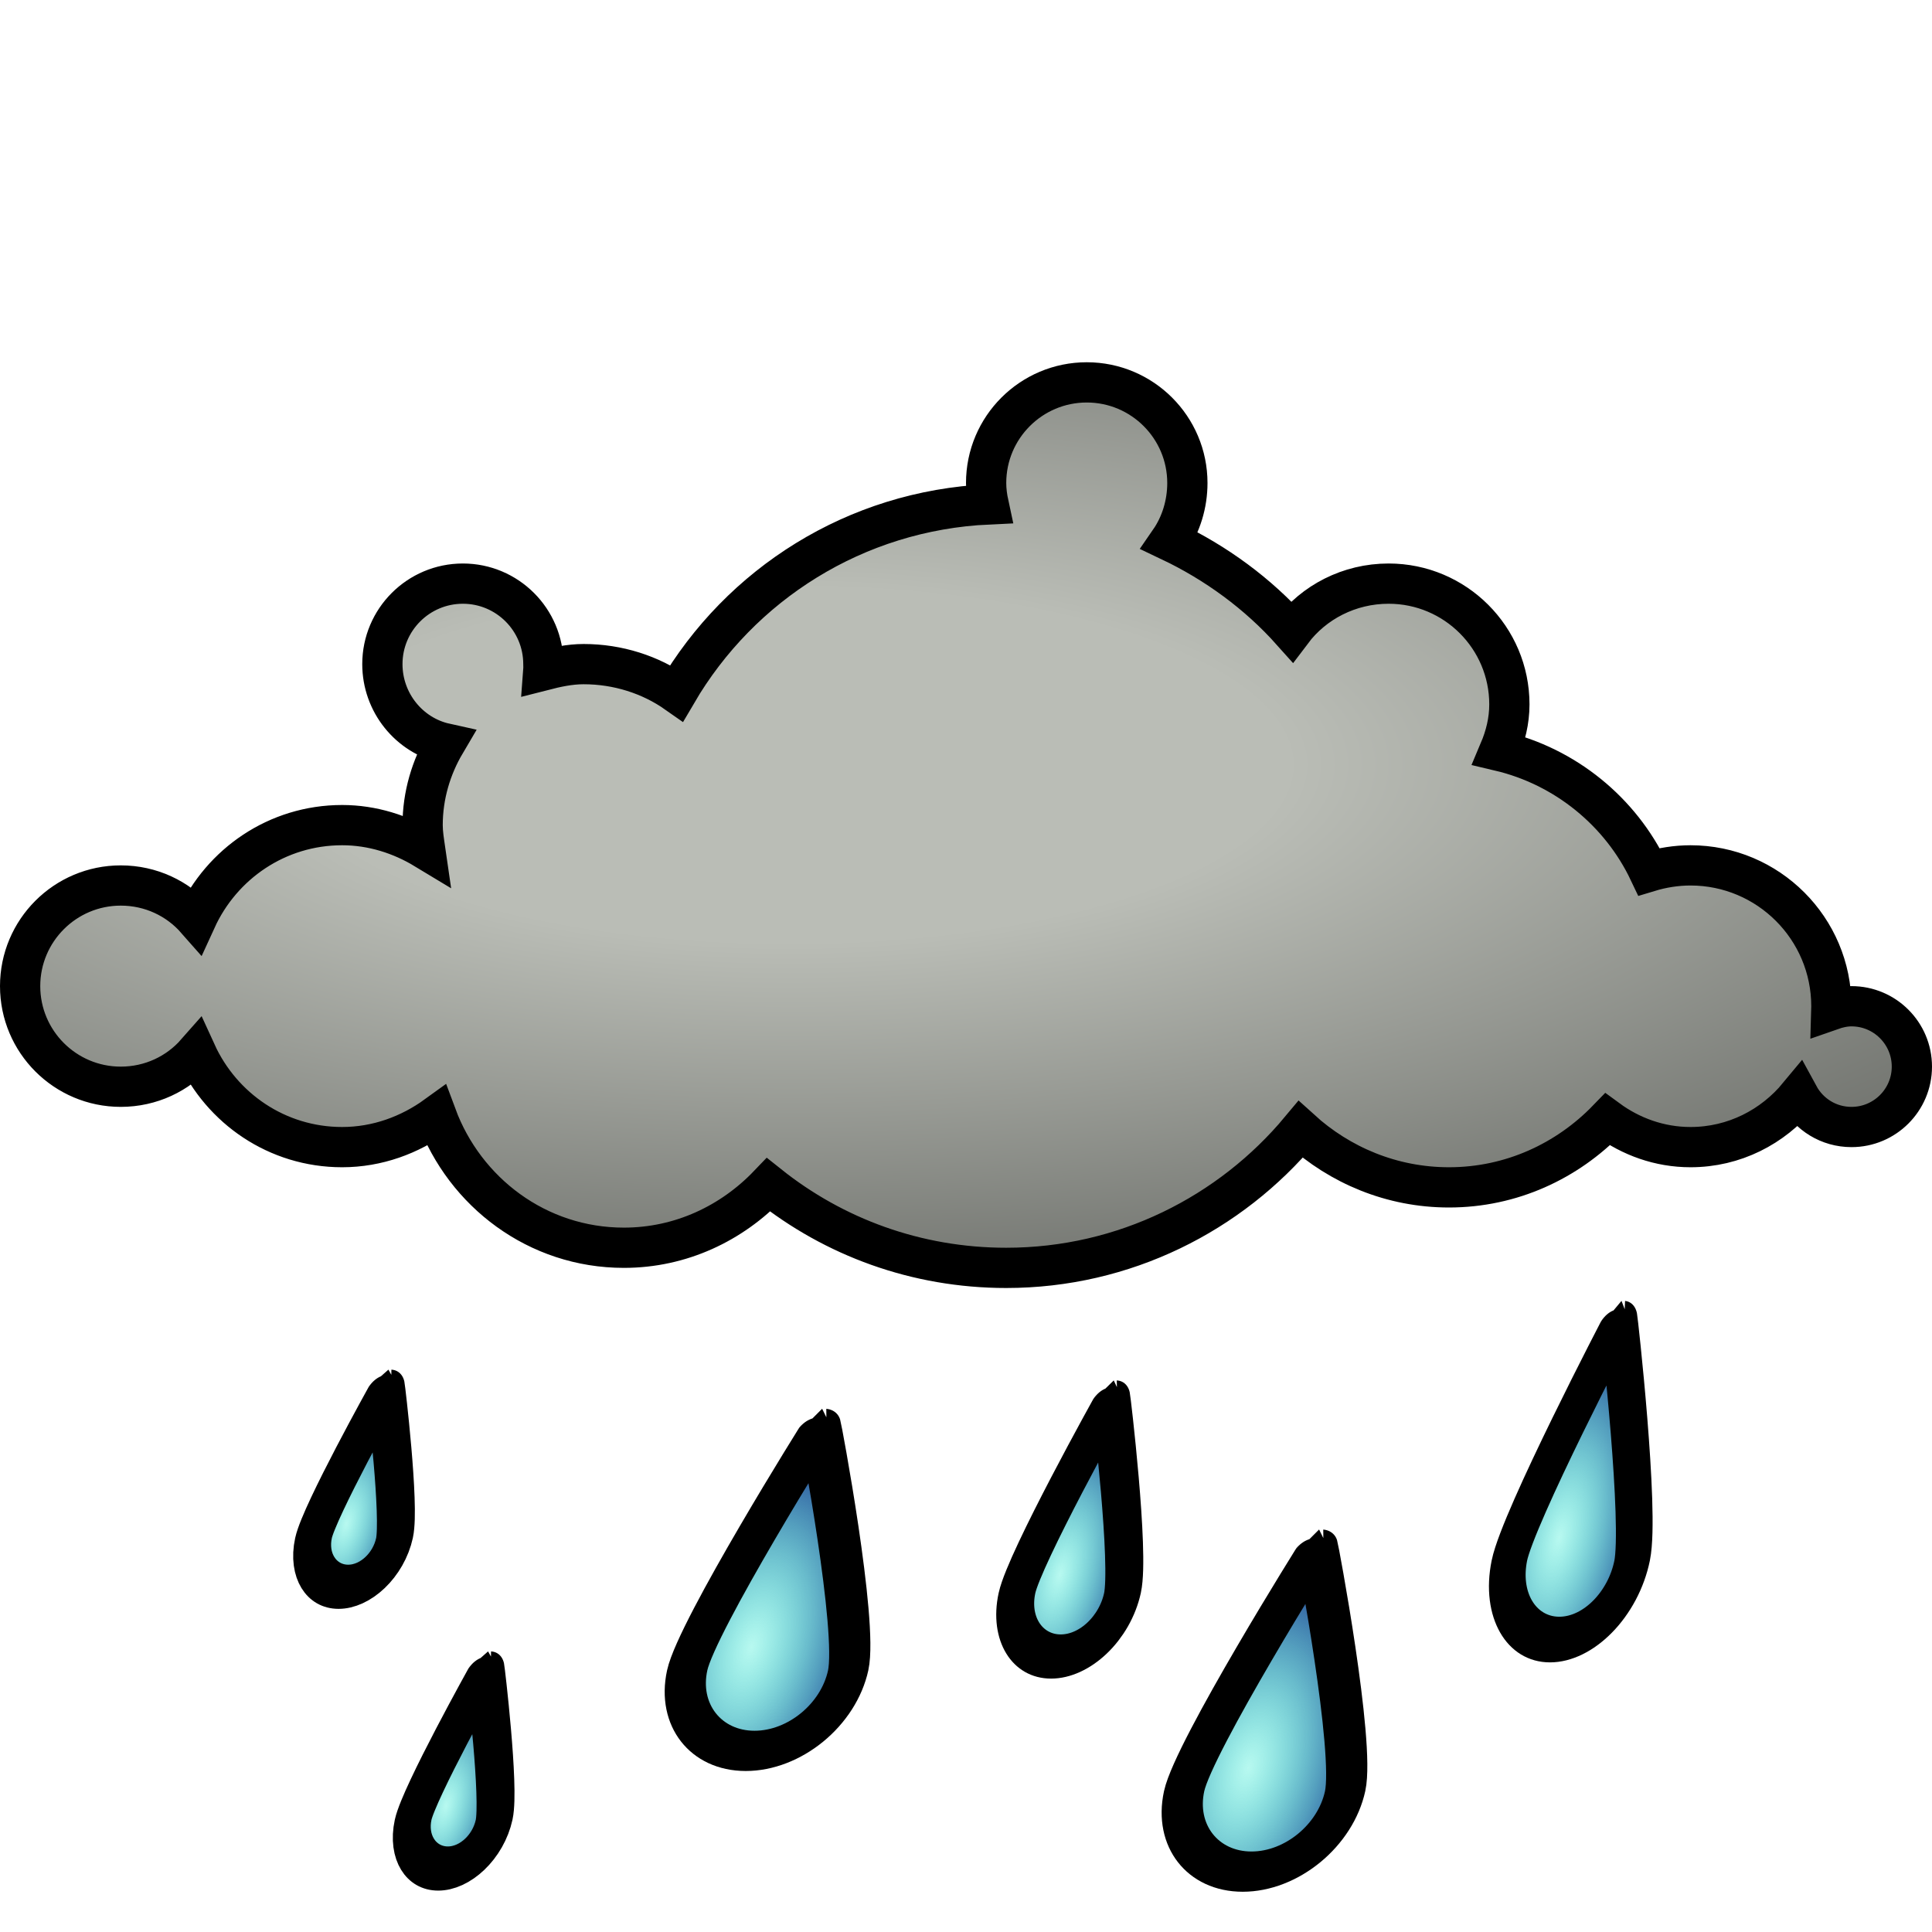
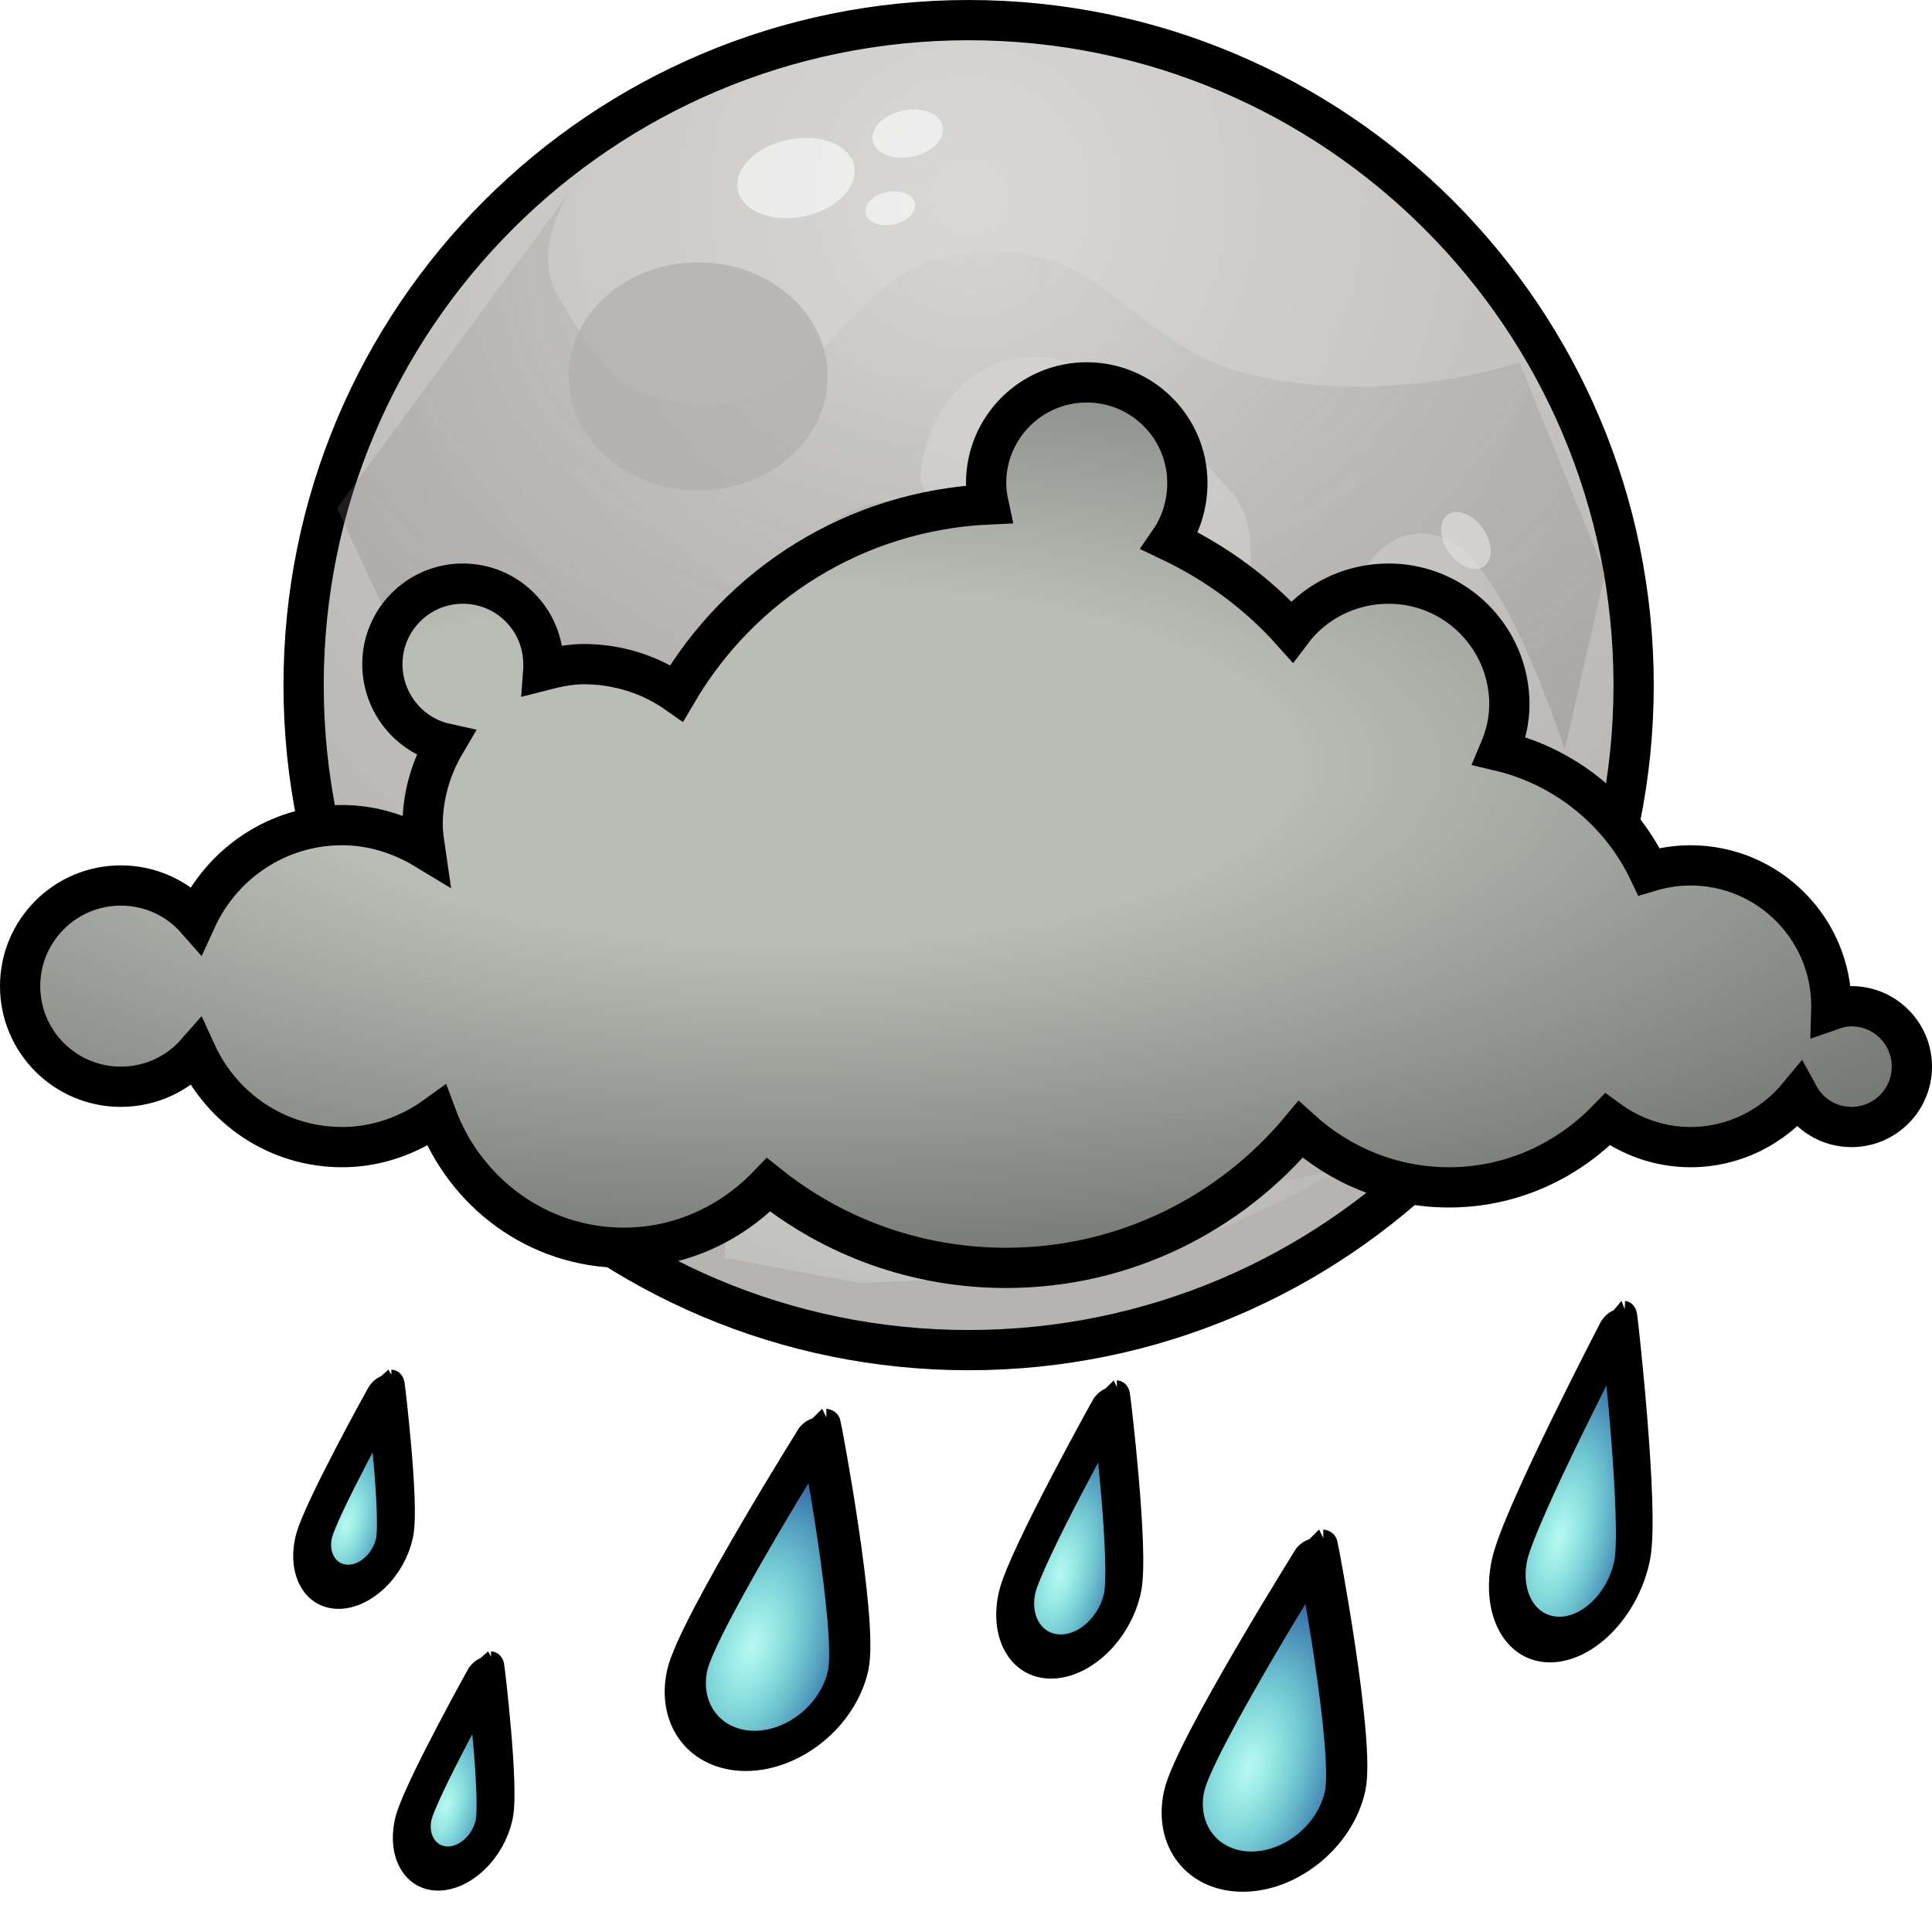
<svg xmlns="http://www.w3.org/2000/svg" xmlns:xlink="http://www.w3.org/1999/xlink" width="48px" height="48px" id="svg1306" version="1.1">
  <defs id="defs1308">
    <linearGradient id="linearGradient10">
      <stop id="stop9" offset="0" style="stop-color:#1cebcf;stop-opacity:0.314;" />
      <stop id="stop10" offset="1" style="stop-color:#3465a4;stop-opacity:1" />
    </linearGradient>
    <linearGradient id="linearGradient8">
      <stop id="stop7" offset="0" style="stop-color:#1cebcf;stop-opacity:0.314;" />
      <stop id="stop8" offset="1" style="stop-color:#3465a4;stop-opacity:1" />
    </linearGradient>
    <linearGradient id="linearGradient6">
      <stop id="stop5" offset="0" style="stop-color:#1cebcf;stop-opacity:0.314;" />
      <stop id="stop6" offset="1" style="stop-color:#3465a4;stop-opacity:1" />
    </linearGradient>
    <linearGradient id="linearGradient4">
      <stop id="stop3" offset="0" style="stop-color:#1cebcf;stop-opacity:0.314;" />
      <stop id="stop4" offset="1" style="stop-color:#3465a4;stop-opacity:1" />
    </linearGradient>
    <linearGradient id="linearGradient2">
      <stop id="stop1" offset="0" style="stop-color:#1cebcf;stop-opacity:0.314;" />
      <stop id="stop2" offset="1" style="stop-color:#3465a4;stop-opacity:1" />
    </linearGradient>
    <linearGradient id="linearGradient3112">
      <stop style="stop-color:#3465a4;stop-opacity:1;" offset="0" id="stop3114" />
      <stop style="stop-color:#204a87;stop-opacity:1" offset="1" id="stop3116" />
    </linearGradient>
    <linearGradient id="linearGradient3026">
      <stop id="stop3028" offset="0" style="stop-color:#1cebcf;stop-opacity:0.314;" />
      <stop id="stop3030" offset="1" style="stop-color:#3465a4;stop-opacity:1" />
    </linearGradient>
    <linearGradient id="linearGradient2900">
      <stop style="stop-color:white;stop-opacity:1;" offset="0" id="stop2902" />
      <stop style="stop-color:white;stop-opacity:0;" offset="1" id="stop2904" />
    </linearGradient>
    <linearGradient id="linearGradient2851">
      <stop id="stop2853" offset="0" style="stop-color:#babdb6;stop-opacity:1" />
      <stop style="stop-color:#babdb6;stop-opacity:1;" offset="0.265" id="stop2855" />
      <stop id="stop2857" offset="1" style="stop-color:#555753;stop-opacity:1" />
    </linearGradient>
    <radialGradient xlink:href="#linearGradient2851" id="radialGradient3080" cx="20.387" cy="17.105" fx="20.387" fy="17.105" r="24" gradientTransform="matrix(1.941537,0,0,0.691557,-19.95792,7.170901)" gradientUnits="userSpaceOnUse" />
    <radialGradient xlink:href="#linearGradient10" id="radialGradient2912" gradientUnits="userSpaceOnUse" gradientTransform="matrix(0.981466,-1.116269e-8,-1.541477e-7,1.697227,0.474046,-28.6464)" cx="24.958" cy="41.579" fx="24.958" fy="41.579" r="2.5" />
    <linearGradient xlink:href="#linearGradient2900" id="linearGradient2914" gradientUnits="userSpaceOnUse" x1="25.18" y1="40.62" x2="25.124" y2="43.57" gradientTransform="matrix(1.450125,0,0,1.450125,-11.24629,-18.1654)" />
    <radialGradient xlink:href="#linearGradient8" id="radialGradient3048" gradientUnits="userSpaceOnUse" gradientTransform="matrix(0.981466,-1.116269e-8,-1.541477e-7,1.697227,0.474046,-28.6464)" cx="24.958" cy="41.579" fx="24.958" fy="41.579" r="2.5" />
    <linearGradient xlink:href="#linearGradient2900" id="linearGradient3050" gradientUnits="userSpaceOnUse" x1="25.18" y1="40.62" x2="25.124" y2="43.57" gradientTransform="matrix(1.475458,0,0,1.475458,-11.88291,-19.18776)" />
    <radialGradient xlink:href="#linearGradient2" id="radialGradient3126" gradientUnits="userSpaceOnUse" gradientTransform="matrix(0.981466,-1.116269e-8,-1.541477e-7,1.697227,0.474046,-28.6464)" cx="24.958" cy="41.579" fx="24.958" fy="41.579" r="2.5" />
    <linearGradient xlink:href="#linearGradient2900" id="linearGradient3130" gradientUnits="userSpaceOnUse" x1="25.18" y1="40.62" x2="25.124" y2="43.57" />
    <radialGradient xlink:href="#linearGradient3026" id="radialGradient3138" gradientUnits="userSpaceOnUse" gradientTransform="matrix(0.981466,-1.116269e-8,-1.541477e-7,1.697227,0.474046,-28.6464)" cx="24.958" cy="41.579" fx="24.958" fy="41.579" r="2.5" />
    <linearGradient xlink:href="#linearGradient2900" id="linearGradient3140" gradientUnits="userSpaceOnUse" x1="25.18" y1="40.62" x2="25.124" y2="43.57" gradientTransform="matrix(1.382392,0,0,1.382392,-9.556942,-15.43194)" />
    <radialGradient xlink:href="#linearGradient4" id="radialGradient3148" gradientUnits="userSpaceOnUse" gradientTransform="matrix(0.981466,-1.116269e-8,-1.541477e-7,1.697227,0.474046,-28.6464)" cx="24.958" cy="41.579" fx="24.958" fy="41.579" r="2.5" />
    <linearGradient xlink:href="#linearGradient2900" id="linearGradient3150" gradientUnits="userSpaceOnUse" x1="25.18" y1="40.62" x2="25.124" y2="43.57" />
    <radialGradient xlink:href="#linearGradient6" id="radialGradient3158" gradientUnits="userSpaceOnUse" gradientTransform="matrix(0.981466,-1.116269e-8,-1.541477e-7,1.697227,0.474046,-28.6464)" cx="24.958" cy="41.579" fx="24.958" fy="41.579" r="2.5" />
    <linearGradient xlink:href="#linearGradient2900" id="linearGradient3160" gradientUnits="userSpaceOnUse" x1="25.18" y1="40.62" x2="25.124" y2="43.57" />
+     <linearGradient id="linearGradient5142">
+       <stop style="stop-color:#f1ff74;stop-opacity:1;" offset="0" id="stop5144" />
+       <stop style="stop-color:#ffc10f;stop-opacity:1;" offset="1" id="stop5146" />
+     </linearGradient>
+     <linearGradient id="linearGradient5134">
+       <stop style="stop-color:#ffdf1a;stop-opacity:1;" offset="0" id="stop5136" />
+       <stop style="stop-color:#fff9ce;stop-opacity:1;" offset="1" id="stop5138" />
+     </linearGradient>
+     <radialGradient xlink:href="#linearGradient5154" id="radialGradient5160" cx="23.071" cy="6.893" fx="23.071" fy="6.893" r="22.813" gradientUnits="userSpaceOnUse" gradientTransform="matrix(1.440625,0,0,1.440625,-10.16586,-3.037035)" />
+     <linearGradient id="linearGradient5154">
+       <stop style="stop-color:#d9d8d6;stop-opacity:1;" offset="0" id="stop5156" />
+       <stop style="stop-color:#b5b4b0;stop-opacity:1;" offset="1" id="stop5158" />
+     </linearGradient>
+     <radialGradient xlink:href="#linearGradient5199" id="radialGradient5205" cx="24.125" cy="9.735" fx="24.125" fy="9.735" r="15.75" gradientTransform="matrix(1.652014,0,0,1.088231,-15.72984,3.156134)" gradientUnits="userSpaceOnUse" />
+     <linearGradient id="linearGradient5199">
+       <stop style="stop-color:#7e7878;stop-opacity:0.097;" offset="0" id="stop5201" />
+       <stop style="stop-color:#7e7878;stop-opacity:1;" offset="1" id="stop5203" />
+     </linearGradient>
+     <radialGradient xlink:href="#linearGradient5191" id="radialGradient5197" cx="22.288" cy="34.537" fx="22.288" fy="34.537" r="9.938" gradientTransform="matrix(1.498147,0,0,1.130677,-11.10293,-5.288817)" gradientUnits="userSpaceOnUse" />
+     <linearGradient id="linearGradient5191">
+       <stop style="stop-color:#dadad9;stop-opacity:1;" offset="0" id="stop5193" />
+       <stop style="stop-color:#dadad9;stop-opacity:0;" offset="1" id="stop5195" />
+     </linearGradient>
  </defs>
  <g id="layer1">
+     <g id="g2" transform="translate(0,-7.000004)">
+       <circle style="color:#000000;display:inline;overflow:visible;visibility:visible;opacity:1;fill:url(#radialGradient5160);fill-opacity:1;fill-rule:evenodd;stroke:#000000;stroke-width:1.34;stroke-linecap:butt;stroke-linejoin:round;stroke-miterlimit:4;stroke-dasharray:none;stroke-dashoffset:0;stroke-opacity:1;marker:none;marker-start:none;marker-mid:none;marker-end:none" id="path1314" transform="matrix(0.746154,0,0,0.74614,6.850475,6.75386)" cx="23.071" cy="23.143" r="22.143" />
+       <path style="color:#000000;display:inline;overflow:visible;visibility:visible;opacity:0.331;fill:url(#radialGradient5205);fill-opacity:1;fill-rule:evenodd;stroke:none;stroke-width:1;stroke-linecap:round;stroke-linejoin:round;stroke-miterlimit:4;stroke-dasharray:none;stroke-dashoffset:0;stroke-opacity:1;marker:none;marker-start:none;marker-mid:none;marker-end:none" d="m 10.875,25 c 0,0 2.594,1.219 2.625,2.125 0.031,0.906 -2.312,0.312 -2.5,1.5 -0.188,1.188 0.281,3.219 1.75,3.25 1.469,0.031 1.844,-2.438 4.125,-3.125 2.281,-0.688 4,1.469 5,0.375 1,-1.094 -1.156,-2.625 -1,-4.75 0.156,-2.125 0.531,-1.719 1.625,-2.438 1.094,-0.719 1.503,1.722 2.75,-0.438 1.205,-2.087 -2.531,-1.344 -2.375,-2.75 0.156,-1.406 1.094,-2.969 3,-2.875 1.906,0.094 4.625,3.25 4.625,3.25 1.211,1.165 0.039,3.426 0.625,5 0.689,1.848 2.583,1.742 3.875,1.75 0,0 -1.906,-2.156 -1.625,-3.5 0.281,-1.344 1.375,-2.688 2.75,-1.875 1.375,0.812 2.75,5.125 2.75,5.125 l 1,-4.375 L 37.75,16 c 0,0 -3.031,1.062 -6.375,0.375 -3.344,-0.688 -3.688,-3.281 -7,-3.125 -3.312,0.156 -3.625,3.469 -6.25,3.75 -2.625,0.281 -3.375,-1.156 -4.25,-2.625 -0.875,-1.469 0.75,-3.25 0.75,-3.25 l -6.25,8.5 z" id="path5152" />
+       <path style="color:#000000;display:inline;overflow:visible;visibility:visible;opacity:0.646;fill:url(#radialGradient5197);fill-opacity:1;fill-rule:evenodd;stroke:none;stroke-width:1;stroke-linecap:round;stroke-linejoin:round;stroke-miterlimit:4;stroke-dasharray:none;stroke-dashoffset:0;stroke-opacity:1;marker:none;marker-start:none;marker-mid:none;marker-end:none" d="m 22.625,27 c 0.382,1.589 0.878,2.612 1.375,3.625 1.555,-0.141 2.793,-0.913 4,-1.75 -0.723,1.509 -1.572,2.934 -2.648,4.207 2.266,0.881 4.367,0.688 6.398,0.043 -1.425,1.193 -2.807,2.115 -5.713,2.396 2.098,0.633 4.424,1.362 7.338,0.479 -2.677,1.546 -5.488,2.717 -8.75,2.625 l 3.229,-0.045 L 21.375,38.875 18,38.25 l 0.125,-1.5 c -1.411,0.157 -2.98,-0.631 -4.5,-1.125 1.365,-0.606 2.833,-1.084 3.75,-2.25 -1.775,-0.35 -2.622,-1.628 -3.875,-2.5 1.667,0.25 3.21,1.241 5,0.75 -0.935,-2.583 -0.823,-5.167 -1.125,-7.75 1.021,2.208 1.686,4.417 3.125,6.625 0.96,-0.726 1.636,-1.95 2.125,-3.5 z" id="path5150" />
+       <circle style="color:#000000;display:inline;overflow:visible;visibility:visible;opacity:0.331;fill:#bbbbb8;fill-opacity:1;fill-rule:evenodd;stroke:#888984;stroke-width:1.155;stroke-linecap:round;stroke-linejoin:round;stroke-miterlimit:4;stroke-dasharray:none;stroke-dashoffset:0;stroke-opacity:1;marker:none;marker-start:none;marker-mid:none;marker-end:none" id="path4263" transform="matrix(1,0,0,0.75,0,8.769607)" cx="21.625" cy="34.5" r="2.25" />
+       <ellipse style="color:#000000;display:inline;overflow:visible;visibility:visible;opacity:0.719;fill:#b2afad;fill-opacity:1;fill-rule:evenodd;stroke:none;stroke-width:1;stroke-linecap:round;stroke-linejoin:round;stroke-miterlimit:4;stroke-dasharray:none;stroke-dashoffset:0;stroke-opacity:1;marker:none;marker-start:none;marker-mid:none;marker-end:none" id="path5207" cx="22.375" cy="21.75" rx="2.625" ry="2.312" />
+       <ellipse id="path5209" style="color:#000000;display:inline;overflow:visible;visibility:visible;opacity:0.719;fill:#b2afad;fill-opacity:1;fill-rule:evenodd;stroke:none;stroke-width:1;stroke-linecap:round;stroke-linejoin:round;stroke-miterlimit:4;stroke-dasharray:none;stroke-dashoffset:0;stroke-opacity:1;marker:none;marker-start:none;marker-mid:none;marker-end:none" transform="matrix(1.22619,0,0,1.22619,-10.09226,-10.31771)" cx="22.375" cy="21.75" rx="2.625" ry="2.312" />
+       <ellipse transform="matrix(1.060177,0.61609,-0.61609,1.060177,4.459731,-11.05444)" style="color:#000000;display:inline;overflow:visible;visibility:visible;opacity:0.719;fill:#b2afad;fill-opacity:1;fill-rule:evenodd;stroke:none;stroke-width:1;stroke-linecap:round;stroke-linejoin:round;stroke-miterlimit:4;stroke-dasharray:none;stroke-dashoffset:0;stroke-opacity:1;marker:none;marker-start:none;marker-mid:none;marker-end:none" id="path5211" cx="22.375" cy="21.75" rx="2.625" ry="2.312" />
+       <ellipse transform="matrix(0.398445,0.375367,-0.217478,0.387667,31.50244,6.347965)" style="color:#000000;display:inline;overflow:visible;visibility:visible;opacity:0.719;fill:#dfdedc;fill-opacity:1;fill-rule:evenodd;stroke:none;stroke-width:1;stroke-linecap:round;stroke-linejoin:round;stroke-miterlimit:4;stroke-dasharray:none;stroke-dashoffset:0;stroke-opacity:1;marker:none;marker-start:none;marker-mid:none;marker-end:none" id="path5213" cx="22.375" cy="21.75" rx="2.625" ry="2.312" />
+       <ellipse id="path5215" style="color:#000000;display:inline;overflow:visible;visibility:visible;opacity:0.719;fill:#dfdedc;fill-opacity:1;fill-rule:evenodd;stroke:none;stroke-width:1;stroke-linecap:round;stroke-linejoin:round;stroke-miterlimit:4;stroke-dasharray:none;stroke-dashoffset:0;stroke-opacity:1;marker:none;marker-start:none;marker-mid:none;marker-end:none" transform="matrix(-0.09424576,0.266814,-0.228734,-0.0218427,38.6609,29.47153)" cx="22.375" cy="21.75" rx="2.625" ry="2.312" />
+       <ellipse transform="matrix(0.211478,0.199229,-0.115428,0.205758,34.19839,11.49557)" style="color:#000000;display:inline;overflow:visible;visibility:visible;opacity:0.719;fill:#dfdedc;fill-opacity:1;fill-rule:evenodd;stroke:none;stroke-width:1;stroke-linecap:round;stroke-linejoin:round;stroke-miterlimit:4;stroke-dasharray:none;stroke-dashoffset:0;stroke-opacity:1;marker:none;marker-start:none;marker-mid:none;marker-end:none" id="path5217" cx="22.375" cy="21.75" rx="2.625" ry="2.312" />
+       <ellipse id="path5219" style="color:#000000;display:inline;overflow:visible;visibility:visible;opacity:0.719;fill:#f7f7f6;fill-opacity:1;fill-rule:evenodd;stroke:none;stroke-width:1;stroke-linecap:round;stroke-linejoin:round;stroke-miterlimit:4;stroke-dasharray:none;stroke-dashoffset:0;stroke-opacity:1;marker:none;marker-start:none;marker-mid:none;marker-end:none" transform="matrix(0.502196,-0.217849,0.270291,0.352881,2.662133,8.622118)" cx="22.375" cy="21.75" rx="2.625" ry="2.312" />
+       <ellipse transform="matrix(0.301729,-0.130888,0.162396,0.212018,12.27059,8.635285)" style="color:#000000;display:inline;overflow:visible;visibility:visible;opacity:0.719;fill:#f7f7f6;fill-opacity:1;fill-rule:evenodd;stroke:none;stroke-width:1;stroke-linecap:round;stroke-linejoin:round;stroke-miterlimit:4;stroke-dasharray:none;stroke-dashoffset:0;stroke-opacity:1;marker:none;marker-start:none;marker-mid:none;marker-end:none" id="path5221" cx="22.375" cy="21.75" rx="2.625" ry="2.312" />
+       <ellipse id="path5223" style="color:#000000;display:inline;overflow:visible;visibility:visible;opacity:0.719;fill:#f7f7f6;fill-opacity:1;fill-rule:evenodd;stroke:none;stroke-width:1;stroke-linecap:round;stroke-linejoin:round;stroke-miterlimit:4;stroke-dasharray:none;stroke-dashoffset:0;stroke-opacity:1;marker:none;marker-start:none;marker-mid:none;marker-end:none" transform="matrix(0.212633,-0.09223866,0.114443,0.149412,14.87145,10.98834)" cx="22.375" cy="21.75" rx="2.625" ry="2.312" />
+     </g>
    <path style="fill:url(#radialGradient3080);fill-opacity:1;stroke:#000000;stroke-width:1;stroke-linecap:round;stroke-linejoin:miter;stroke-miterlimit:4;stroke-dasharray:none;stroke-dashoffset:1.2;stroke-opacity:1" d="M 27 9.5 C 25.62 9.5 24.5 10.62 24.5 12 C 24.5 12.183 24.525 12.359 24.562 12.531 C 21.249 12.683 18.391 14.519 16.812 17.219 C 16.163 16.763 15.353 16.5 14.5 16.5 C 14.154 16.5 13.82 16.574 13.5 16.656 C 13.504 16.605 13.5 16.553 13.5 16.5 C 13.5 15.396 12.604 14.5 11.5 14.5 C 10.396 14.5 9.5 15.396 9.5 16.5 C 9.5 17.456 10.166 18.271 11.062 18.469 C 10.712 19.063 10.5 19.761 10.5 20.5 C 10.5 20.701 10.534 20.9 10.562 21.094 C 9.96 20.73 9.254 20.5 8.5 20.5 C 6.884 20.5 5.506 21.463 4.875 22.844 C 4.417 22.323 3.747 22 3 22 C 1.62 22 0.5 23.12 0.5 24.5 C 0.5 25.88 1.62 27 3 27 C 3.747 27 4.417 26.677 4.875 26.156 C 5.506 27.537 6.884 28.5 8.5 28.5 C 9.377 28.5 10.184 28.197 10.844 27.719 C 11.55 29.623 13.351 31 15.5 31 C 16.92 31 18.183 30.389 19.094 29.438 C 20.717 30.733 22.763 31.5 25 31.5 C 27.934 31.5 30.569 30.155 32.312 28.062 C 33.289 28.95 34.577 29.5 36 29.5 C 37.55 29.5 38.938 28.845 39.938 27.812 C 40.517 28.237 41.227 28.5 42 28.5 C 43.087 28.5 44.045 27.997 44.688 27.219 C 44.942 27.686 45.431 28 46 28 C 46.828 28 47.5 27.328 47.5 26.5 C 47.5 25.672 46.828 25 46 25 C 45.828 25 45.654 25.04 45.5 25.094 C 45.501 25.063 45.5 25.031 45.5 25 C 45.5 23.068 43.932 21.5 42 21.5 C 41.645 21.5 41.292 21.558 40.969 21.656 C 40.261 20.165 38.892 19.043 37.25 18.656 C 37.402 18.297 37.5 17.914 37.5 17.5 C 37.5 15.844 36.156 14.5 34.5 14.5 C 33.521 14.5 32.641 14.961 32.094 15.688 C 31.254 14.747 30.214 13.985 29.062 13.438 C 29.341 13.034 29.5 12.527 29.5 12 C 29.5 10.62 28.38 9.5 27 9.5 z " id="path2077" />
    <g id="g2908" transform="matrix(1,0,-0.217784,1,15.17529,2)" style="stroke:#000000;stroke-opacity:1">
      <path id="path2877" d="M 27.5,42.5 C 27.5,43.604 26.604,44.5 25.5,44.5 C 24.396,44.5 23.5,43.604 23.5,42.5 C 23.5,41.396 25.492,36.502 25.5,36.5 C 25.51,36.5 27.5,41.396 27.5,42.5 z " style="fill:url(#radialGradient2912);fill-opacity:1;stroke:#000000;stroke-width:1;stroke-linecap:round;stroke-linejoin:miter;stroke-miterlimit:4;stroke-dashoffset:1.2;stroke-opacity:1" />
    </g>
    <g id="g3042" transform="matrix(0.655187,0,-0.171817,0.788932,17.17217,6.048276)">
      <path id="path3044" d="M 27.5,42.5 C 27.5,43.604 26.604,44.5 25.5,44.5 C 24.396,44.5 23.5,43.604 23.5,42.5 C 23.5,41.396 25.492,36.502 25.5,36.5 C 25.51,36.5 27.5,41.396 27.5,42.5 z " style="fill:url(#radialGradient3048);fill-opacity:1;stroke:#000000;stroke-width:1.391;stroke-linecap:round;stroke-linejoin:miter;stroke-miterlimit:4;stroke-dashoffset:1.2;stroke-opacity:1" />
    </g>
    <g id="g3120" transform="matrix(1,0,-0.217784,1,2.828644,-1)">
      <path id="path3122" d="M 27.5,42.5 C 27.5,43.604 26.604,44.5 25.5,44.5 C 24.396,44.5 23.5,43.604 23.5,42.5 C 23.5,41.396 25.492,36.502 25.5,36.5 C 25.51,36.5 27.5,41.396 27.5,42.5 z " style="fill:url(#radialGradient3126);fill-opacity:1;stroke:#000000;stroke-width:1;stroke-linecap:round;stroke-linejoin:miter;stroke-miterlimit:4;stroke-dashoffset:1.2;stroke-opacity:1" />
    </g>
    <g id="g3132" transform="matrix(0.762446,0,-0.199945,0.980942,28.08017,-2.917713)">
      <path id="path3134" d="M 27.5,42.5 C 27.5,43.604 26.604,44.5 25.5,44.5 C 24.396,44.5 23.5,43.604 23.5,42.5 C 23.5,41.396 25.492,36.502 25.5,36.5 C 25.51,36.5 27.5,41.396 27.5,42.5 z " style="fill:url(#radialGradient3138);fill-opacity:1;stroke:#000000;stroke-width:1.156;stroke-linecap:round;stroke-linejoin:miter;stroke-miterlimit:4;stroke-dashoffset:1.2;stroke-opacity:1" />
    </g>
    <g id="g3142" transform="matrix(0.503067,0,-0.131925,0.605759,1.573723,12.46677)" style="stroke:#000000;stroke-opacity:1">
      <path id="path3144" d="M 27.5,42.5 C 27.5,43.604 26.604,44.5 25.5,44.5 C 24.396,44.5 23.5,43.604 23.5,42.5 C 23.5,41.396 25.492,36.502 25.5,36.5 C 25.51,36.5 27.5,41.396 27.5,42.5 z " style="fill:url(#radialGradient3148);fill-opacity:1;stroke:#000000;stroke-width:1.811;stroke-linecap:round;stroke-linejoin:miter;stroke-miterlimit:4;stroke-dashoffset:1.2;stroke-opacity:1" />
    </g>
    <g id="g3152" transform="matrix(0.503067,0,-0.131925,0.605759,4.049234,19.46677)" style="stroke:#000000;stroke-opacity:1">
      <path id="path3154" d="M 27.5,42.5 C 27.5,43.604 26.604,44.5 25.5,44.5 C 24.396,44.5 23.5,43.604 23.5,42.5 C 23.5,41.396 25.492,36.502 25.5,36.5 C 25.51,36.5 27.5,41.396 27.5,42.5 z " style="fill:url(#radialGradient3158);fill-opacity:1;stroke:#000000;stroke-width:1.811;stroke-linecap:round;stroke-linejoin:miter;stroke-miterlimit:4;stroke-dashoffset:1.2;stroke-opacity:1" />
    </g>
  </g>
</svg>
